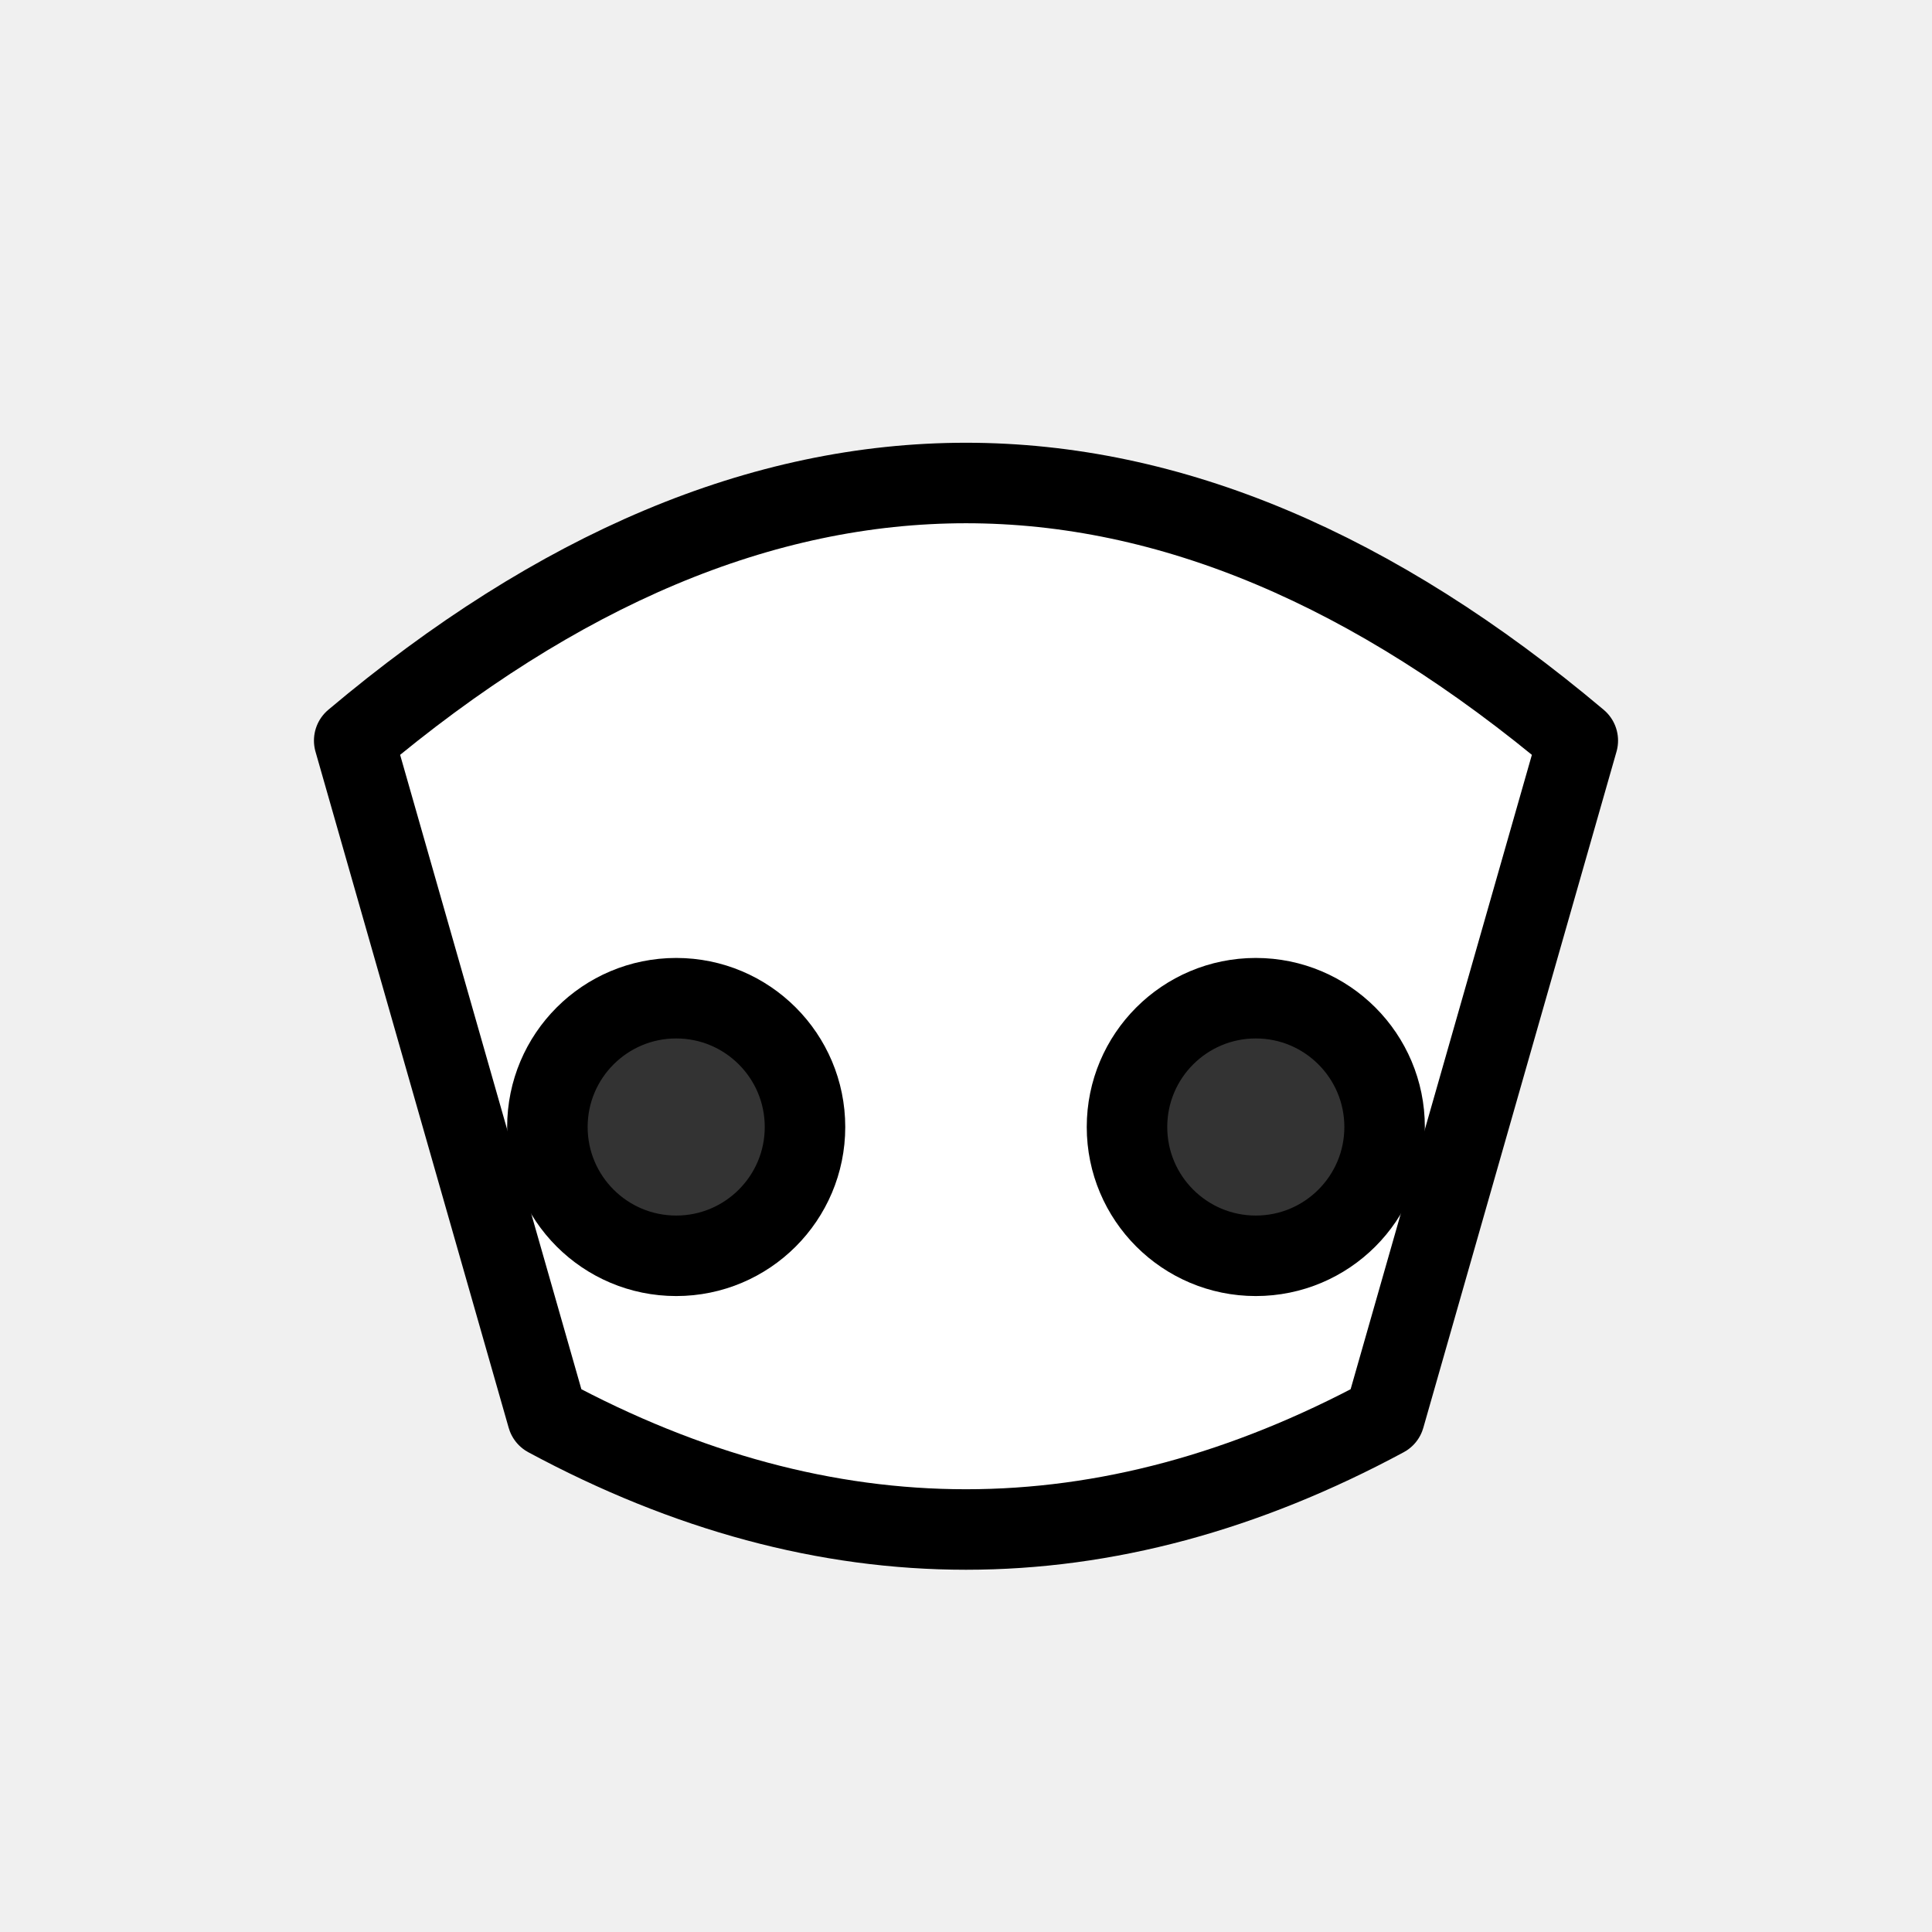
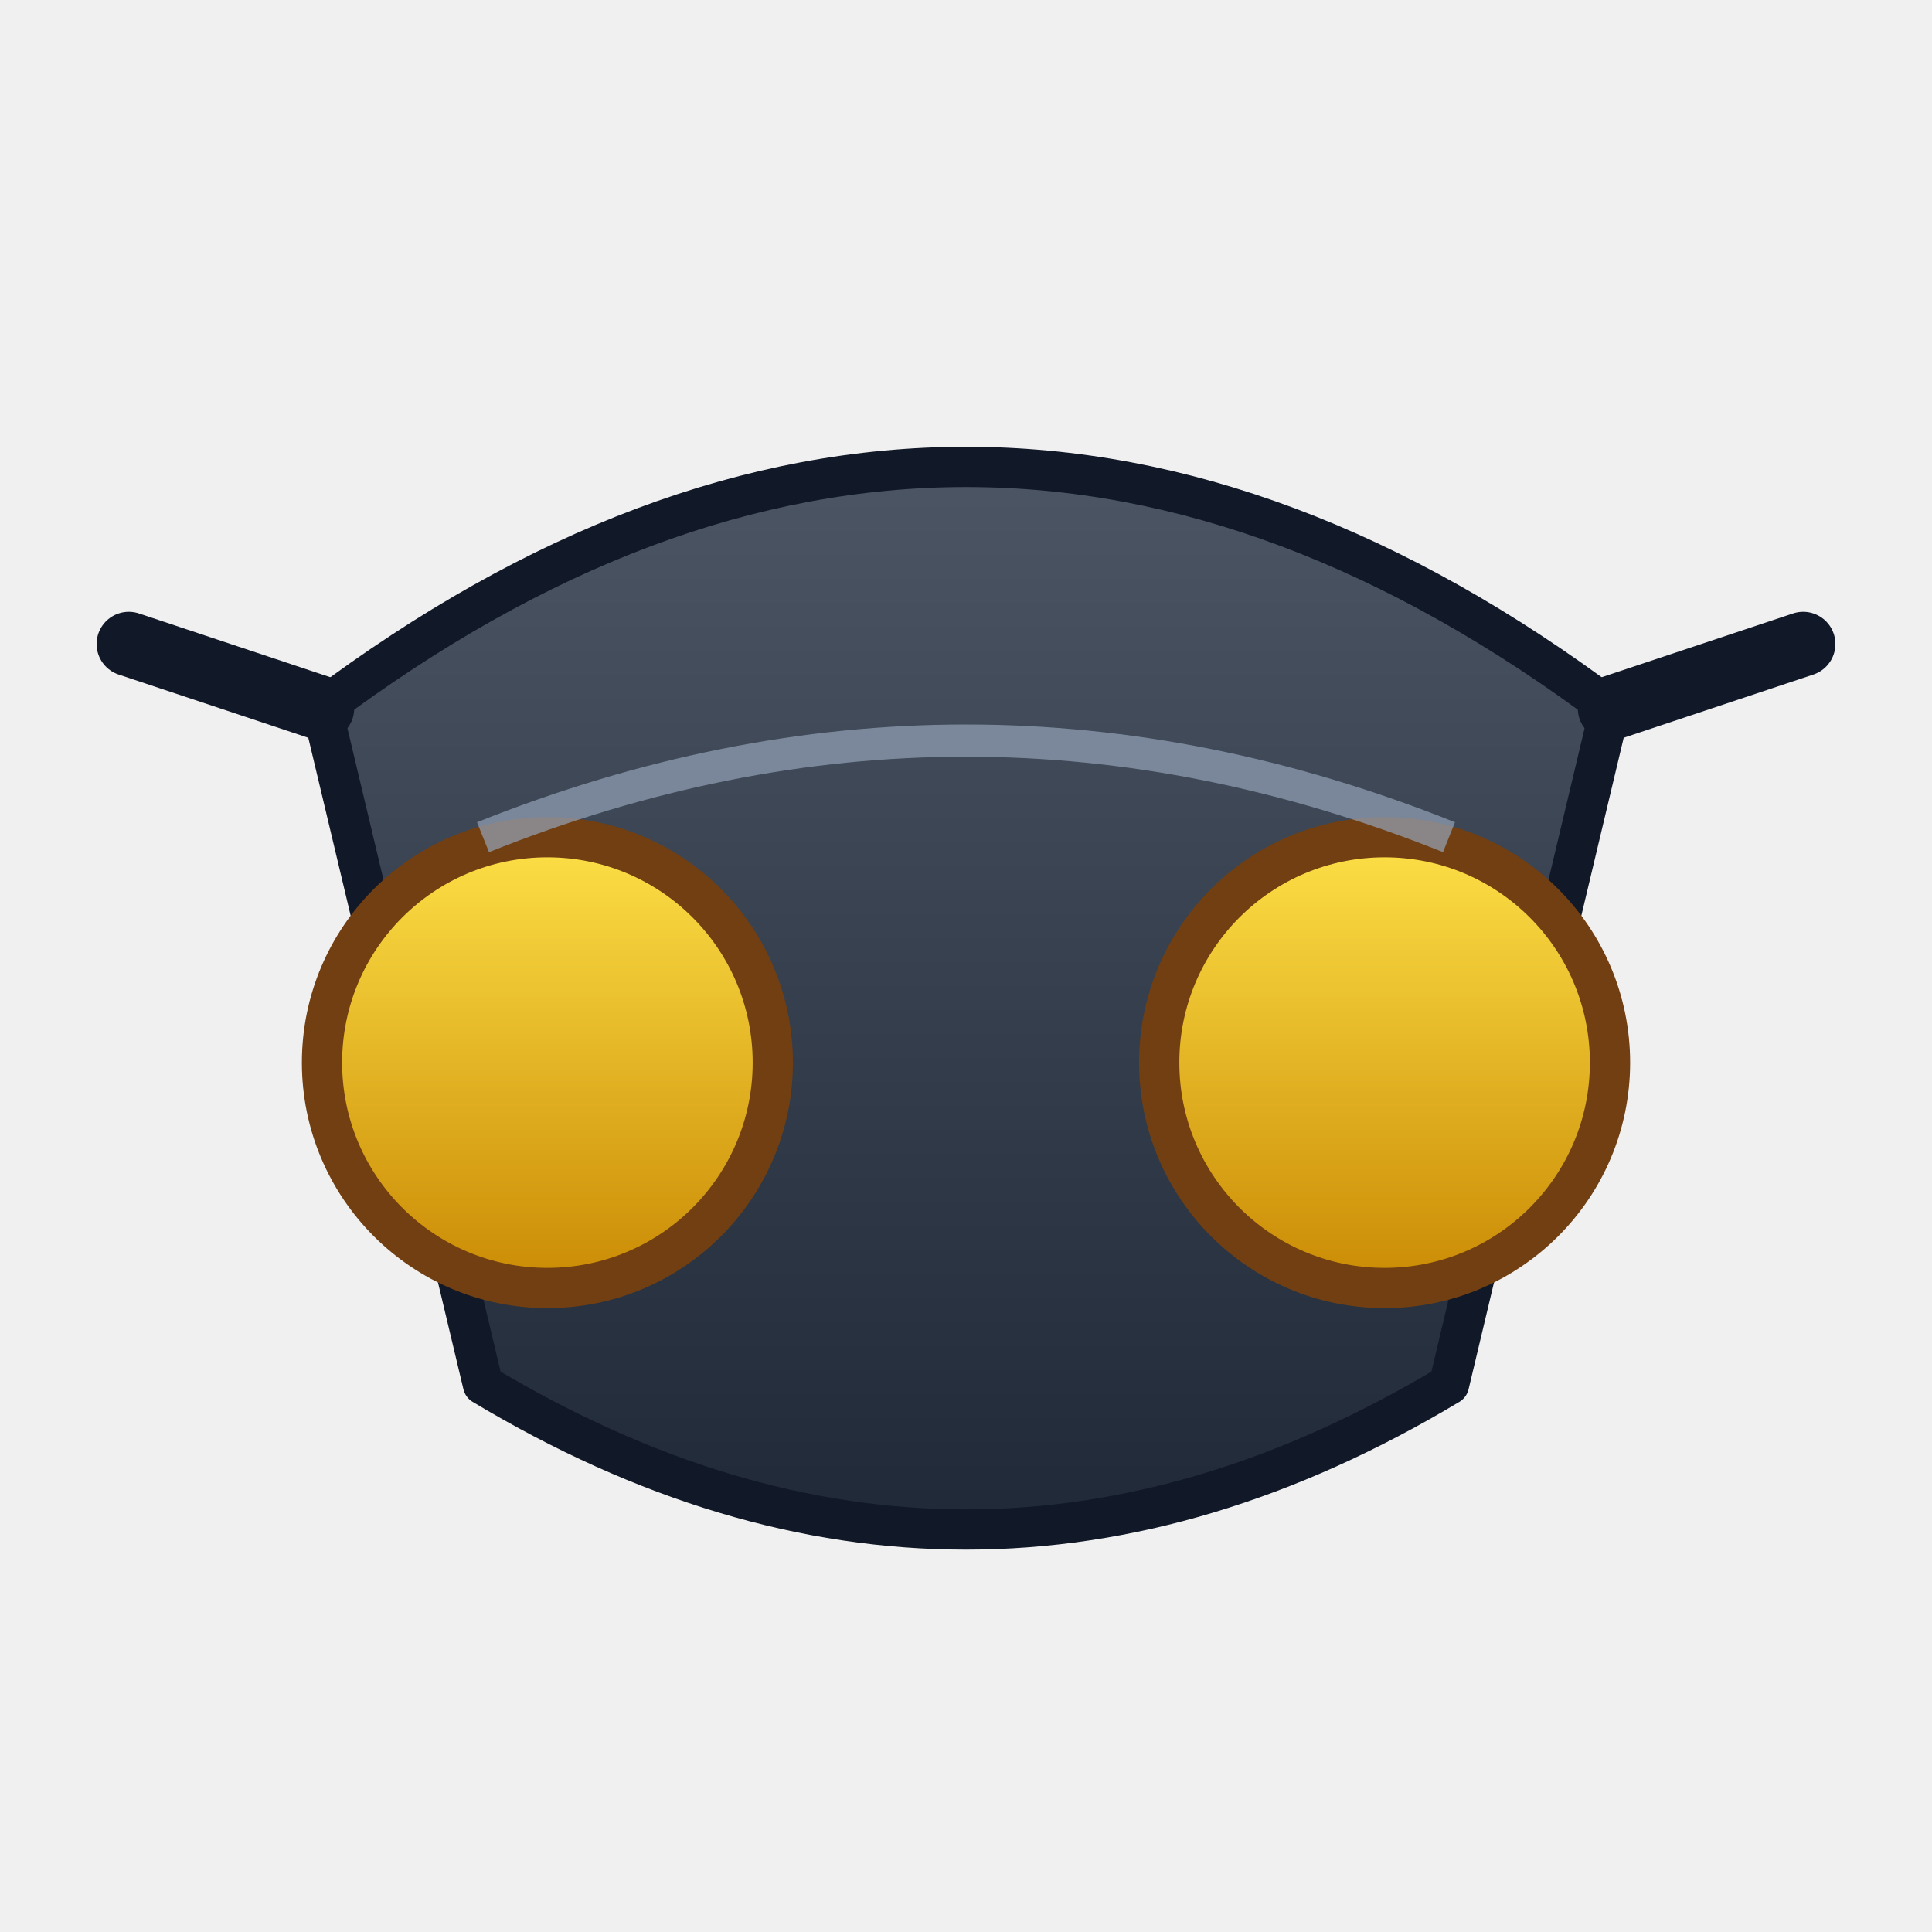
<svg xmlns="http://www.w3.org/2000/svg" viewBox="0 0 120 120" width="120" height="120">
-   <g fill="#fff" stroke="#000" stroke-width="5" stroke-linejoin="round" stroke-linecap="round">
-     <path d="M22 46 Q60 14 98 46 L86 88 Q60 102 34 88 Z" />
-     <circle cx="42" cy="70" r="8" fill="#333" />
-     <circle cx="78" cy="70" r="8" fill="#333" />
-   </g>
+   <defs>
+     <linearGradient id="a" x1="0" y1="0" x2="0" y2="1">
+       <stop offset="0" stop-color="#4b5563" />
+       <stop offset="1" stop-color="#1f2937" />
+     </linearGradient>
+     <linearGradient id="b" x1="0" y1="0" x2="0" y2="1">
+       <stop offset="0" stop-color="#fde047" />
+       <stop offset="1" stop-color="#ca8a04" />
+     </linearGradient>
+   </defs>
+   <path d="M20 44 Q60 14 100 44 L90 86 Q60 104 30 86 Z" fill="url(#a)" stroke="#111827" stroke-width="2.5" stroke-linejoin="round" />
+   <circle cx="34" cy="66" r="14" fill="url(#b)" stroke="#713f12" stroke-width="2.5" />
+   <circle cx="86" cy="66" r="14" fill="url(#b)" stroke="#713f12" stroke-width="2.5" />
+   <path d="M30 52 Q60 40 90 52" fill="none" stroke="#94a3b8" stroke-width="2" opacity="0.7" />
+   <path d="M8 40 L20 44 M112 40 L100 44" stroke="#111827" stroke-width="4" stroke-linecap="round" />
</svg>
